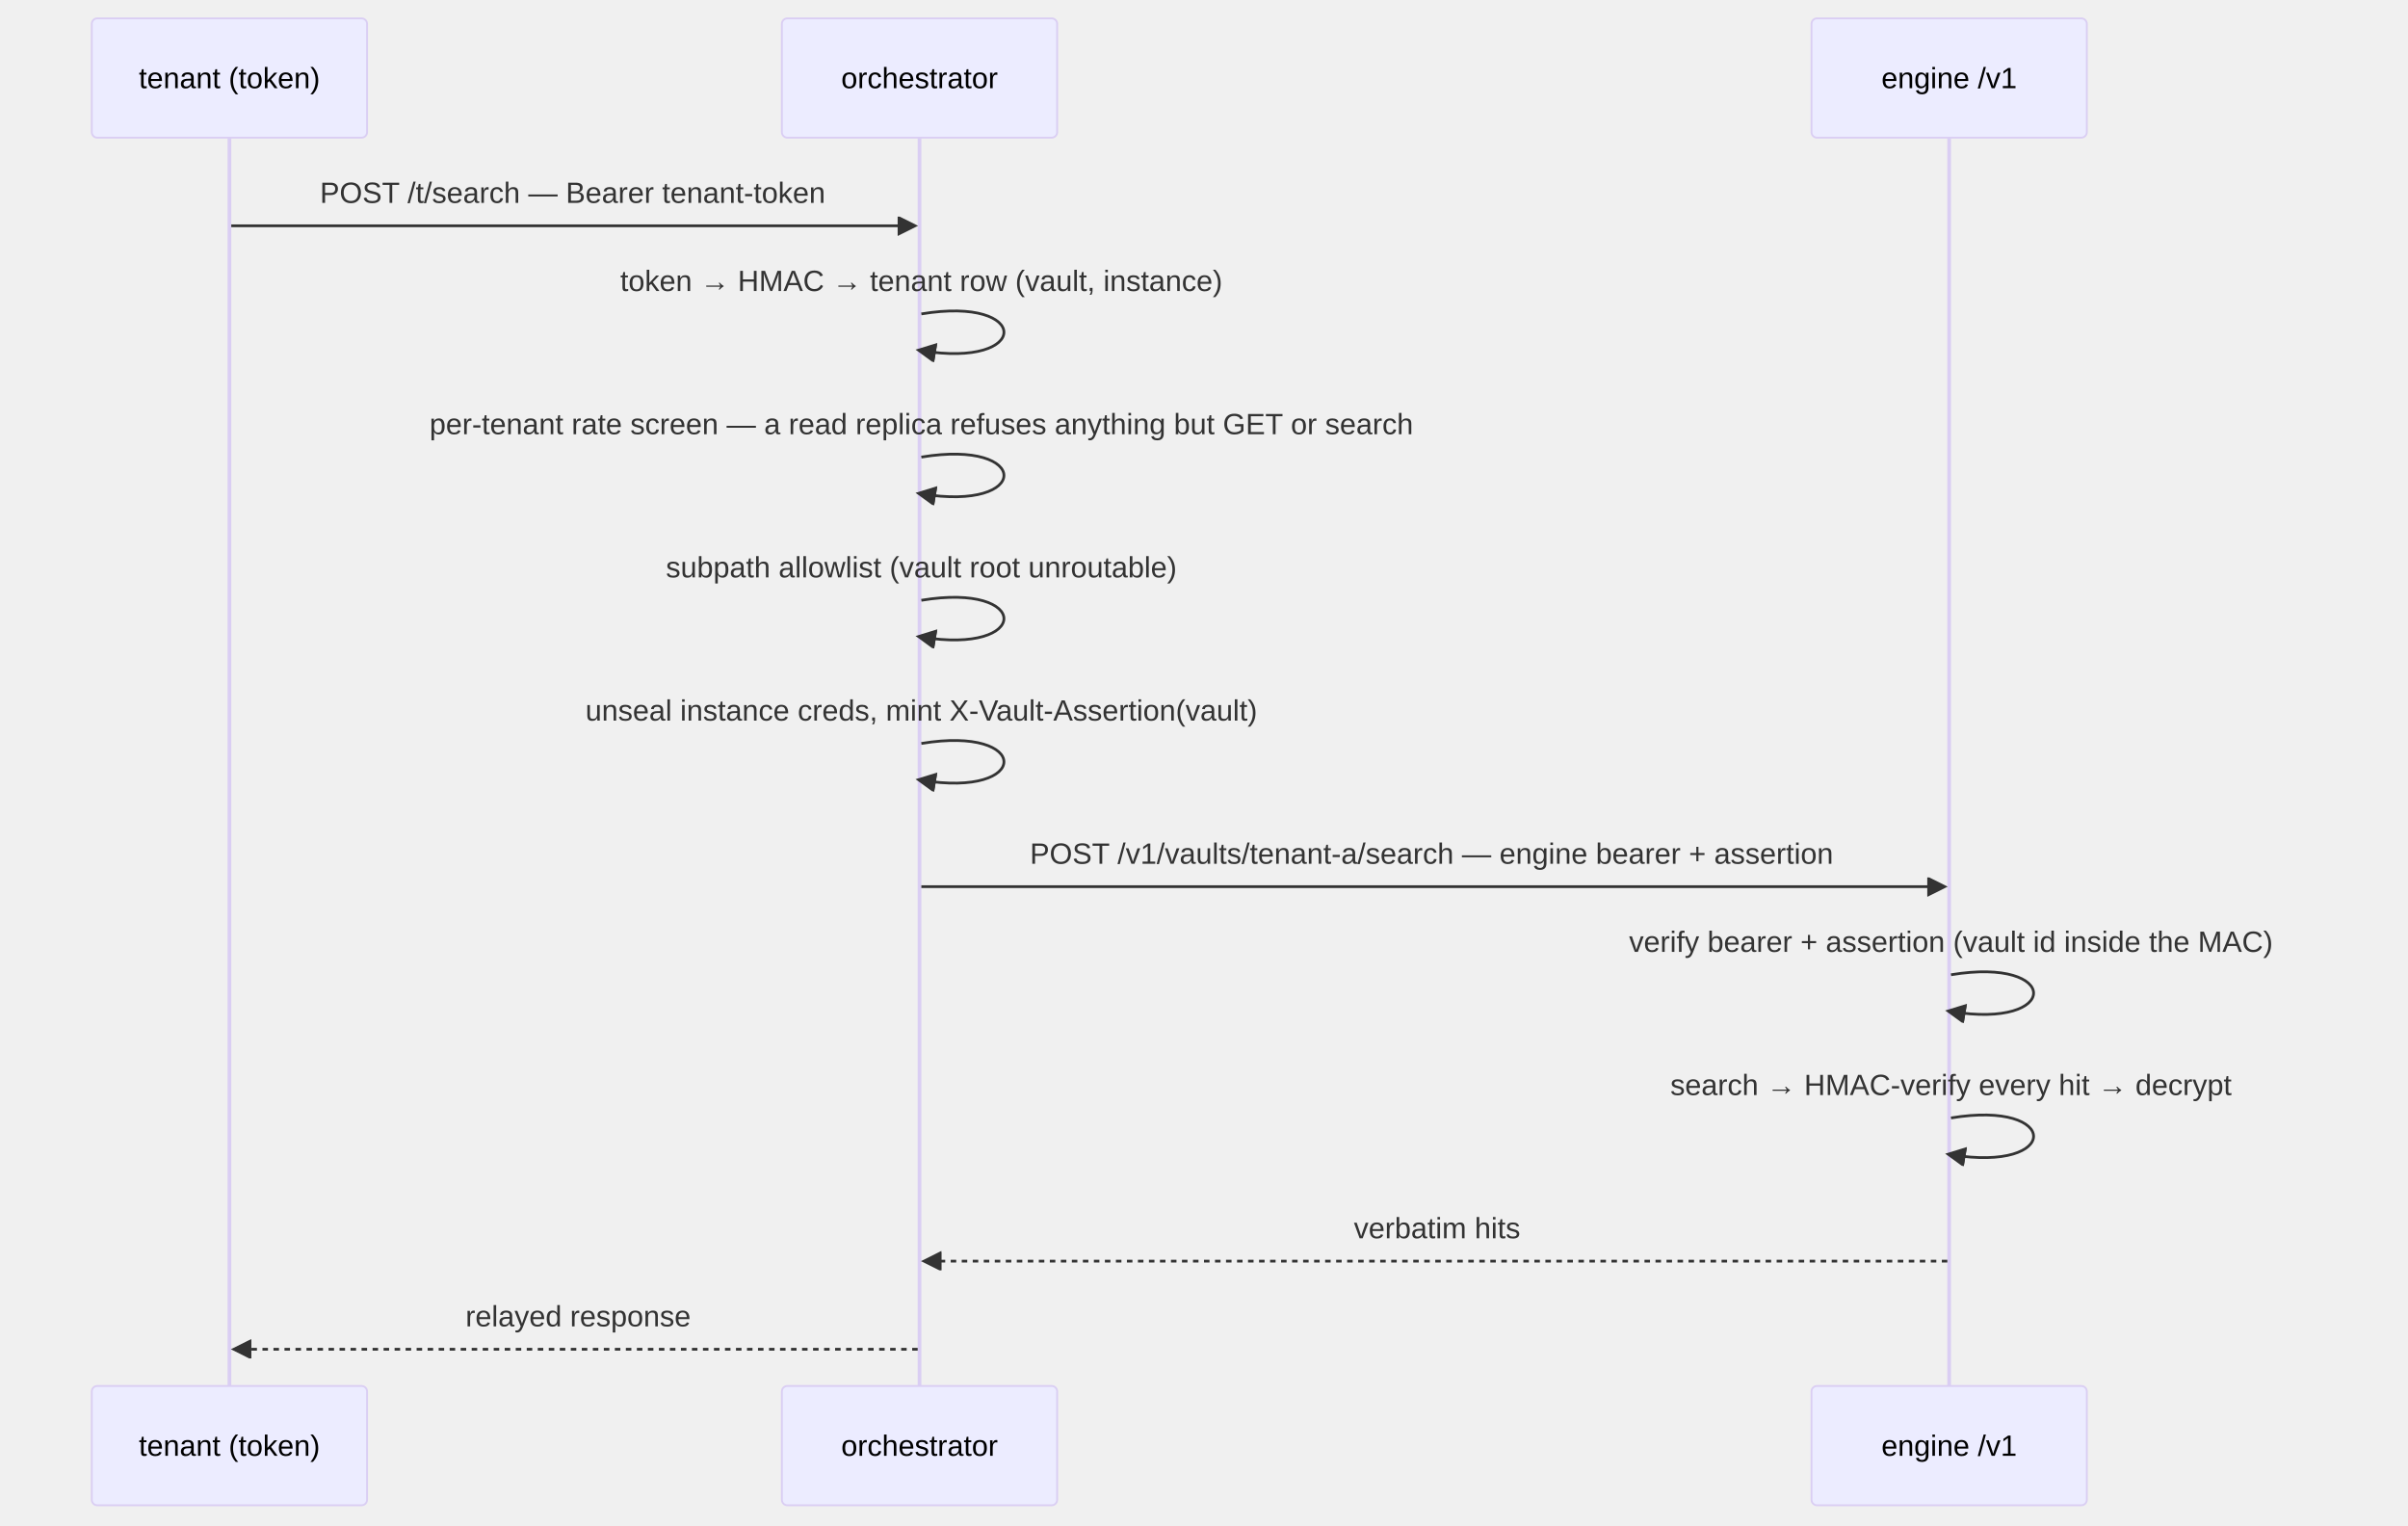
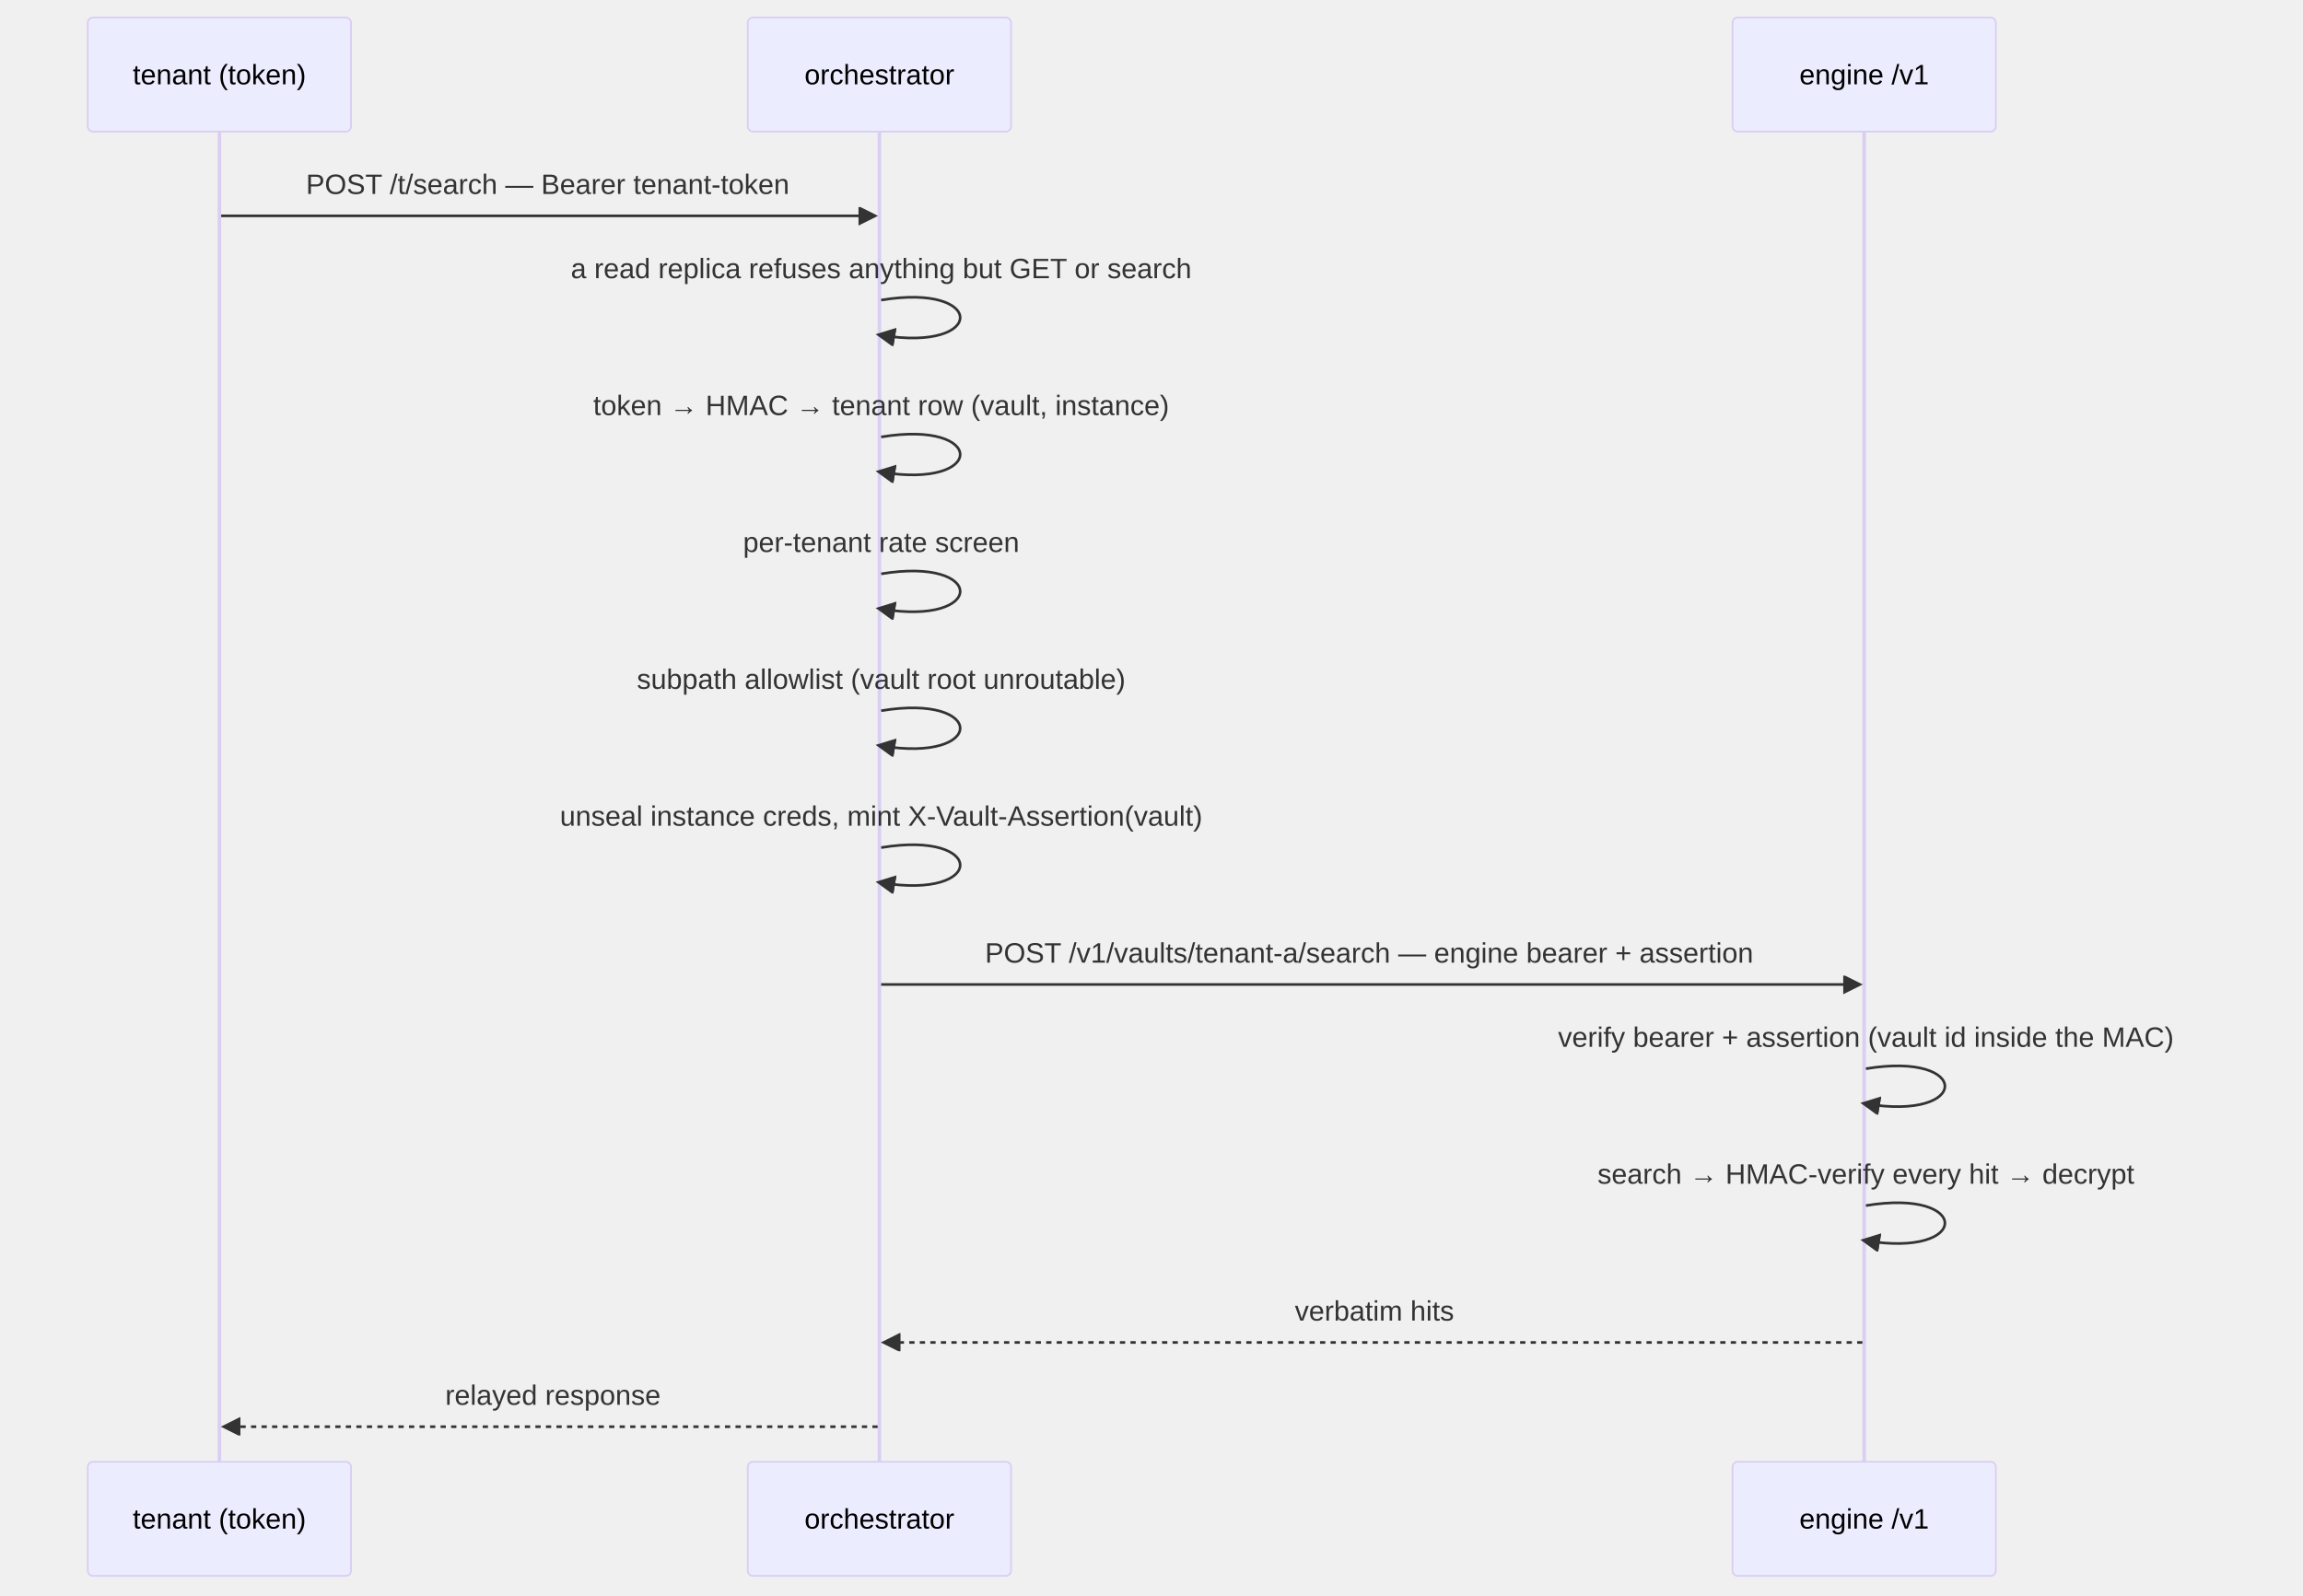
- <svg xmlns="http://www.w3.org/2000/svg" aria-roledescription="sequence" role="graphics-document document" viewBox="-50 -10 1312 831" style="max-width: 1312px; background-color: white;" width="100%" id="my-svg">
+ <svg xmlns="http://www.w3.org/2000/svg" aria-roledescription="sequence" role="graphics-document document" viewBox="-50 -10 1312 909" style="max-width: 1312px; background-color: white;" width="100%" id="my-svg">
  <g>
-     <rect class="actor actor-bottom" ry="3" rx="3" name="E" height="65" width="150" stroke="#666" fill="#eaeaea" y="745" x="937" />
-     <text style="text-anchor: middle; font-size: 16px; font-weight: 400;" class="actor" alignment-baseline="central" dominant-baseline="central" y="777.5" x="1012">
+     <rect class="actor actor-bottom" ry="3" rx="3" name="E" height="65" width="150" stroke="#666" fill="#eaeaea" y="823" x="937" />
+     <text style="text-anchor: middle; font-size: 16px; font-weight: 400;" class="actor" alignment-baseline="central" dominant-baseline="central" y="855.5" x="1012">
      <tspan dy="0" x="1012">engine /v1</tspan>
    </text>
  </g>
  <g>
-     <rect class="actor actor-bottom" ry="3" rx="3" name="O" height="65" width="150" stroke="#666" fill="#eaeaea" y="745" x="376" />
-     <text style="text-anchor: middle; font-size: 16px; font-weight: 400;" class="actor" alignment-baseline="central" dominant-baseline="central" y="777.5" x="451">
+     <rect class="actor actor-bottom" ry="3" rx="3" name="O" height="65" width="150" stroke="#666" fill="#eaeaea" y="823" x="376" />
+     <text style="text-anchor: middle; font-size: 16px; font-weight: 400;" class="actor" alignment-baseline="central" dominant-baseline="central" y="855.5" x="451">
      <tspan dy="0" x="451">orchestrator</tspan>
    </text>
  </g>
  <g>
-     <rect class="actor actor-bottom" ry="3" rx="3" name="T" height="65" width="150" stroke="#666" fill="#eaeaea" y="745" x="0" />
-     <text style="text-anchor: middle; font-size: 16px; font-weight: 400;" class="actor" alignment-baseline="central" dominant-baseline="central" y="777.5" x="75">
+     <rect class="actor actor-bottom" ry="3" rx="3" name="T" height="65" width="150" stroke="#666" fill="#eaeaea" y="823" x="0" />
+     <text style="text-anchor: middle; font-size: 16px; font-weight: 400;" class="actor" alignment-baseline="central" dominant-baseline="central" y="855.5" x="75">
      <tspan dy="0" x="75">tenant (token)</tspan>
    </text>
  </g>
  <g>
-     <line stroke="#999" stroke-width="0.5px" class="200" y2="745" x2="1012" y1="5" x1="1012" id="actor2" />
+     <line stroke="#999" stroke-width="0.5px" class="200" y2="823" x2="1012" y1="5" x1="1012" id="actor2" />
    <g id="root-2">
      <rect class="actor actor-top" ry="3" rx="3" name="E" height="65" width="150" stroke="#666" fill="#eaeaea" y="0" x="937" />
      <text style="text-anchor: middle; font-size: 16px; font-weight: 400;" class="actor" alignment-baseline="central" dominant-baseline="central" y="32.5" x="1012">
        <tspan dy="0" x="1012">engine /v1</tspan>
      </text>
    </g>
  </g>
  <g>
-     <line stroke="#999" stroke-width="0.5px" class="200" y2="745" x2="451" y1="5" x1="451" id="actor1" />
+     <line stroke="#999" stroke-width="0.5px" class="200" y2="823" x2="451" y1="5" x1="451" id="actor1" />
    <g id="root-1">
      <rect class="actor actor-top" ry="3" rx="3" name="O" height="65" width="150" stroke="#666" fill="#eaeaea" y="0" x="376" />
      <text style="text-anchor: middle; font-size: 16px; font-weight: 400;" class="actor" alignment-baseline="central" dominant-baseline="central" y="32.5" x="451">
        <tspan dy="0" x="451">orchestrator</tspan>
      </text>
    </g>
  </g>
  <g>
-     <line stroke="#999" stroke-width="0.5px" class="200" y2="745" x2="75" y1="5" x1="75" id="actor0" />
+     <line stroke="#999" stroke-width="0.5px" class="200" y2="823" x2="75" y1="5" x1="75" id="actor0" />
    <g id="root-0">
      <rect class="actor actor-top" ry="3" rx="3" name="T" height="65" width="150" stroke="#666" fill="#eaeaea" y="0" x="0" />
      <text style="text-anchor: middle; font-size: 16px; font-weight: 400;" class="actor" alignment-baseline="central" dominant-baseline="central" y="32.5" x="75">
        <tspan dy="0" x="75">tenant (token)</tspan>
      </text>
    </g>
  </g>
  <style>#my-svg{font-family:"trebuchet ms",verdana,arial,sans-serif;font-size:16px;fill:#333;}#my-svg .error-icon{fill:#552222;}#my-svg .error-text{fill:#552222;stroke:#552222;}#my-svg .edge-thickness-normal{stroke-width:2px;}#my-svg .edge-thickness-thick{stroke-width:3.5px;}#my-svg .edge-pattern-solid{stroke-dasharray:0;}#my-svg .edge-pattern-dashed{stroke-dasharray:3;}#my-svg .edge-pattern-dotted{stroke-dasharray:2;}#my-svg .marker{fill:#333333;stroke:#333333;}#my-svg .marker.cross{stroke:#333333;}#my-svg svg{font-family:"trebuchet ms",verdana,arial,sans-serif;font-size:16px;}#my-svg .actor{stroke:hsl(259.626, 59.777%, 87.902%);fill:#ECECFF;}#my-svg text.actor&gt;tspan{fill:black;stroke:none;}#my-svg .actor-line{stroke:grey;}#my-svg .messageLine0{stroke-width:1.5;stroke-dasharray:none;stroke:#333;}#my-svg .messageLine1{stroke-width:1.5;stroke-dasharray:2,2;stroke:#333;}#my-svg #arrowhead path{fill:#333;stroke:#333;}#my-svg .sequenceNumber{fill:white;}#my-svg #sequencenumber{fill:#333;}#my-svg #crosshead path{fill:#333;stroke:#333;}#my-svg .messageText{fill:#333;stroke:none;}#my-svg .labelBox{stroke:hsl(259.626, 59.777%, 87.902%);fill:#ECECFF;}#my-svg .labelText,#my-svg .labelText&gt;tspan{fill:black;stroke:none;}#my-svg .loopText,#my-svg .loopText&gt;tspan{fill:black;stroke:none;}#my-svg .loopLine{stroke-width:2px;stroke-dasharray:2,2;stroke:hsl(259.626, 59.777%, 87.902%);fill:hsl(259.626, 59.777%, 87.902%);}#my-svg .note{stroke:#aaaa33;fill:#fff5ad;}#my-svg .noteText,#my-svg .noteText&gt;tspan{fill:black;stroke:none;}#my-svg .activation0{fill:#f4f4f4;stroke:#666;}#my-svg .activation1{fill:#f4f4f4;stroke:#666;}#my-svg .activation2{fill:#f4f4f4;stroke:#666;}#my-svg .actorPopupMenu{position:absolute;}#my-svg .actorPopupMenuPanel{position:absolute;fill:#ECECFF;box-shadow:0px 8px 16px 0px rgba(0,0,0,0.2);filter:drop-shadow(3px 5px 2px rgb(0 0 0 / 0.4));}#my-svg .actor-man line{stroke:hsl(259.626, 59.777%, 87.902%);fill:#ECECFF;}#my-svg .actor-man circle,#my-svg line{stroke:hsl(259.626, 59.777%, 87.902%);fill:#ECECFF;stroke-width:2px;}#my-svg :root{--mermaid-font-family:"trebuchet ms",verdana,arial,sans-serif;}</style>
  <g />
  <defs>
    <symbol height="24" width="24" id="computer">
      <path d="M2 2v13h20v-13h-20zm18 11h-16v-9h16v9zm-10.228 6l.466-1h3.524l.467 1h-4.457zm14.228 3h-24l2-6h2.104l-1.33 4h18.45l-1.297-4h2.073l2 6zm-5-10h-14v-7h14v7z" transform="scale(.5)" />
    </symbol>
  </defs>
  <defs>
    <symbol clip-rule="evenodd" fill-rule="evenodd" id="database">
      <path d="M12.258.001l.256.004.255.005.253.008.251.01.249.012.247.015.246.016.242.019.241.02.239.023.236.024.233.027.231.028.229.031.225.032.223.034.22.036.217.038.214.04.211.041.208.043.205.045.201.046.198.048.194.05.191.051.187.053.183.054.18.056.175.057.172.059.168.06.163.061.16.063.155.064.15.066.074.033.073.033.071.034.07.034.069.035.068.035.067.035.066.035.064.036.064.036.062.036.06.036.06.037.058.037.058.037.055.038.055.038.053.038.052.038.051.039.05.039.048.039.047.039.045.04.044.04.043.04.041.04.04.041.039.041.037.041.036.041.034.041.033.042.032.042.03.042.029.042.027.042.026.043.024.043.023.043.021.043.02.043.018.044.017.043.015.044.013.044.012.044.011.045.009.044.007.045.006.045.004.045.002.045.001.045v17l-.001.045-.002.045-.004.045-.006.045-.007.045-.009.044-.011.045-.012.044-.013.044-.015.044-.017.043-.018.044-.02.043-.021.043-.023.043-.024.043-.026.043-.027.042-.029.042-.03.042-.032.042-.033.042-.034.041-.036.041-.037.041-.039.041-.04.041-.041.04-.043.04-.044.04-.045.04-.047.039-.048.039-.05.039-.051.039-.052.038-.053.038-.055.038-.055.038-.058.037-.058.037-.06.037-.06.036-.062.036-.064.036-.064.036-.066.035-.067.035-.068.035-.069.035-.07.034-.071.034-.073.033-.074.033-.15.066-.155.064-.16.063-.163.061-.168.06-.172.059-.175.057-.18.056-.183.054-.187.053-.191.051-.194.05-.198.048-.201.046-.205.045-.208.043-.211.041-.214.04-.217.038-.22.036-.223.034-.225.032-.229.031-.231.028-.233.027-.236.024-.239.023-.241.02-.242.019-.246.016-.247.015-.249.012-.251.01-.253.008-.255.005-.256.004-.258.001-.258-.001-.256-.004-.255-.005-.253-.008-.251-.01-.249-.012-.247-.015-.245-.016-.243-.019-.241-.02-.238-.023-.236-.024-.234-.027-.231-.028-.228-.031-.226-.032-.223-.034-.22-.036-.217-.038-.214-.04-.211-.041-.208-.043-.204-.045-.201-.046-.198-.048-.195-.05-.19-.051-.187-.053-.184-.054-.179-.056-.176-.057-.172-.059-.167-.06-.164-.061-.159-.063-.155-.064-.151-.066-.074-.033-.072-.033-.072-.034-.07-.034-.069-.035-.068-.035-.067-.035-.066-.035-.064-.036-.063-.036-.062-.036-.061-.036-.06-.037-.058-.037-.057-.037-.056-.038-.055-.038-.053-.038-.052-.038-.051-.039-.049-.039-.049-.039-.046-.039-.046-.04-.044-.04-.043-.04-.041-.04-.04-.041-.039-.041-.037-.041-.036-.041-.034-.041-.033-.042-.032-.042-.03-.042-.029-.042-.027-.042-.026-.043-.024-.043-.023-.043-.021-.043-.02-.043-.018-.044-.017-.043-.015-.044-.013-.044-.012-.044-.011-.045-.009-.044-.007-.045-.006-.045-.004-.045-.002-.045-.001-.045v-17l.001-.045.002-.045.004-.045.006-.045.007-.045.009-.044.011-.045.012-.044.013-.044.015-.044.017-.043.018-.044.02-.043.021-.043.023-.043.024-.043.026-.043.027-.042.029-.042.03-.042.032-.042.033-.042.034-.041.036-.041.037-.041.039-.041.04-.041.041-.04.043-.04.044-.04.046-.04.046-.039.049-.039.049-.039.051-.039.052-.038.053-.038.055-.038.056-.038.057-.037.058-.037.06-.037.061-.036.062-.036.063-.036.064-.036.066-.035.067-.035.068-.035.069-.035.07-.034.072-.034.072-.033.074-.033.151-.066.155-.064.159-.063.164-.061.167-.06.172-.059.176-.057.179-.056.184-.054.187-.053.19-.051.195-.05.198-.048.201-.046.204-.045.208-.043.211-.041.214-.04.217-.038.22-.036.223-.034.226-.032.228-.031.231-.028.234-.027.236-.024.238-.023.241-.02.243-.019.245-.016.247-.015.249-.012.251-.01.253-.008.255-.005.256-.004.258-.001.258.001zm-9.258 20.499v.01l.001.021.003.021.004.022.005.021.006.022.007.022.009.023.01.022.011.023.012.023.013.023.015.023.016.024.017.023.018.024.019.024.021.024.022.025.023.024.024.025.052.049.056.05.061.051.066.051.07.051.075.051.079.052.084.052.088.052.092.052.097.052.102.051.105.052.11.052.114.051.119.051.123.051.127.05.131.05.135.05.139.048.144.049.147.047.152.047.155.047.16.045.163.045.167.043.171.043.176.041.178.041.183.039.187.039.19.037.194.035.197.035.202.033.204.031.209.03.212.029.216.027.219.025.222.024.226.021.23.02.233.018.236.016.24.015.243.012.246.01.249.008.253.005.256.004.259.001.26-.001.257-.004.254-.005.25-.008.247-.011.244-.012.241-.014.237-.016.233-.018.231-.021.226-.021.224-.024.22-.026.216-.027.212-.028.21-.031.205-.031.202-.034.198-.034.194-.036.191-.037.187-.039.183-.04.179-.04.175-.042.172-.043.168-.044.163-.045.16-.046.155-.046.152-.047.148-.048.143-.049.139-.049.136-.05.131-.05.126-.05.123-.051.118-.052.114-.051.11-.052.106-.052.101-.052.096-.052.092-.052.088-.053.083-.051.079-.052.074-.052.07-.051.065-.051.06-.051.056-.05.051-.05.023-.024.023-.025.021-.024.02-.024.019-.024.018-.024.017-.024.015-.023.014-.024.013-.023.012-.023.01-.023.01-.022.008-.022.006-.022.006-.022.004-.022.004-.021.001-.021.001-.021v-4.127l-.077.055-.08.053-.083.054-.085.053-.087.052-.09.052-.093.051-.095.05-.097.05-.1.049-.102.049-.105.048-.106.047-.109.047-.111.046-.114.045-.115.045-.118.044-.12.043-.122.042-.124.042-.126.041-.128.04-.13.04-.132.038-.134.038-.135.037-.138.037-.139.035-.142.035-.143.034-.144.033-.147.032-.148.031-.15.03-.151.03-.153.029-.154.027-.156.027-.158.026-.159.025-.161.024-.162.023-.163.022-.165.021-.166.02-.167.019-.169.018-.169.017-.171.016-.173.015-.173.014-.175.013-.175.012-.177.011-.178.01-.179.008-.179.008-.181.006-.182.005-.182.004-.184.003-.184.002h-.37l-.184-.002-.184-.003-.182-.004-.182-.005-.181-.006-.179-.008-.179-.008-.178-.01-.176-.011-.176-.012-.175-.013-.173-.014-.172-.015-.171-.016-.17-.017-.169-.018-.167-.019-.166-.02-.165-.021-.163-.022-.162-.023-.161-.024-.159-.025-.157-.026-.156-.027-.155-.027-.153-.029-.151-.03-.15-.03-.148-.031-.146-.032-.145-.033-.143-.034-.141-.035-.14-.035-.137-.037-.136-.037-.134-.038-.132-.038-.13-.04-.128-.04-.126-.041-.124-.042-.122-.042-.12-.044-.117-.043-.116-.045-.113-.045-.112-.046-.109-.047-.106-.047-.105-.048-.102-.049-.1-.049-.097-.05-.095-.05-.093-.052-.09-.051-.087-.052-.085-.053-.083-.054-.08-.054-.077-.054v4.127zm0-5.654v.011l.001.021.003.021.004.021.005.022.006.022.007.022.009.022.01.022.011.023.012.023.013.023.015.024.016.023.017.024.018.024.019.024.021.024.022.024.023.025.024.024.052.05.056.05.061.05.066.051.07.051.075.052.079.051.084.052.088.052.092.052.097.052.102.052.105.052.11.051.114.051.119.052.123.05.127.051.131.05.135.049.139.049.144.048.147.048.152.047.155.046.16.045.163.045.167.044.171.042.176.042.178.04.183.04.187.038.19.037.194.036.197.034.202.033.204.032.209.03.212.028.216.027.219.025.222.024.226.022.23.02.233.018.236.016.24.014.243.012.246.01.249.008.253.006.256.003.259.001.26-.001.257-.003.254-.006.25-.008.247-.01.244-.012.241-.015.237-.016.233-.018.231-.02.226-.022.224-.024.22-.025.216-.027.212-.029.21-.03.205-.032.202-.033.198-.035.194-.036.191-.037.187-.039.183-.039.179-.041.175-.042.172-.043.168-.044.163-.045.16-.045.155-.047.152-.047.148-.048.143-.048.139-.05.136-.049.131-.05.126-.051.123-.051.118-.051.114-.052.11-.052.106-.052.101-.052.096-.052.092-.052.088-.052.083-.052.079-.052.074-.051.07-.052.065-.051.06-.05.056-.051.051-.049.023-.025.023-.024.021-.025.02-.024.019-.024.018-.024.017-.024.015-.023.014-.023.013-.024.012-.022.01-.023.01-.023.008-.022.006-.022.006-.022.004-.021.004-.022.001-.021.001-.021v-4.139l-.077.054-.08.054-.083.054-.085.052-.087.053-.09.051-.093.051-.095.051-.097.05-.1.049-.102.049-.105.048-.106.047-.109.047-.111.046-.114.045-.115.044-.118.044-.12.044-.122.042-.124.042-.126.041-.128.04-.13.039-.132.039-.134.038-.135.037-.138.036-.139.036-.142.035-.143.033-.144.033-.147.033-.148.031-.15.03-.151.03-.153.028-.154.028-.156.027-.158.026-.159.025-.161.024-.162.023-.163.022-.165.021-.166.02-.167.019-.169.018-.169.017-.171.016-.173.015-.173.014-.175.013-.175.012-.177.011-.178.009-.179.009-.179.007-.181.007-.182.005-.182.004-.184.003-.184.002h-.37l-.184-.002-.184-.003-.182-.004-.182-.005-.181-.007-.179-.007-.179-.009-.178-.009-.176-.011-.176-.012-.175-.013-.173-.014-.172-.015-.171-.016-.17-.017-.169-.018-.167-.019-.166-.02-.165-.021-.163-.022-.162-.023-.161-.024-.159-.025-.157-.026-.156-.027-.155-.028-.153-.028-.151-.03-.15-.03-.148-.031-.146-.033-.145-.033-.143-.033-.141-.035-.14-.036-.137-.036-.136-.037-.134-.038-.132-.039-.13-.039-.128-.04-.126-.041-.124-.042-.122-.043-.12-.043-.117-.044-.116-.044-.113-.046-.112-.046-.109-.046-.106-.047-.105-.048-.102-.049-.1-.049-.097-.05-.095-.051-.093-.051-.09-.051-.087-.053-.085-.052-.083-.054-.08-.054-.077-.054v4.139zm0-5.666v.011l.001.02.003.022.004.021.005.022.006.021.007.022.009.023.01.022.011.023.012.023.013.023.015.023.016.024.017.024.018.023.019.024.021.025.022.024.023.024.024.025.052.05.056.05.061.05.066.051.07.051.075.052.079.051.084.052.088.052.092.052.097.052.102.052.105.051.11.052.114.051.119.051.123.051.127.05.131.05.135.05.139.049.144.048.147.048.152.047.155.046.16.045.163.045.167.043.171.043.176.042.178.04.183.04.187.038.19.037.194.036.197.034.202.033.204.032.209.03.212.028.216.027.219.025.222.024.226.021.23.02.233.018.236.017.24.014.243.012.246.01.249.008.253.006.256.003.259.001.26-.001.257-.003.254-.006.25-.008.247-.01.244-.013.241-.014.237-.016.233-.018.231-.02.226-.022.224-.024.22-.025.216-.027.212-.029.21-.03.205-.032.202-.033.198-.035.194-.036.191-.037.187-.039.183-.039.179-.041.175-.042.172-.043.168-.044.163-.045.16-.045.155-.047.152-.047.148-.048.143-.049.139-.049.136-.049.131-.051.126-.05.123-.051.118-.052.114-.051.11-.052.106-.052.101-.052.096-.052.092-.052.088-.052.083-.052.079-.052.074-.052.07-.051.065-.051.06-.051.056-.05.051-.049.023-.025.023-.025.021-.024.02-.024.019-.024.018-.024.017-.024.015-.023.014-.024.013-.023.012-.023.01-.022.01-.023.008-.022.006-.022.006-.022.004-.022.004-.021.001-.021.001-.021v-4.153l-.077.054-.08.054-.083.053-.085.053-.087.053-.09.051-.093.051-.095.051-.097.05-.1.049-.102.048-.105.048-.106.048-.109.046-.111.046-.114.046-.115.044-.118.044-.12.043-.122.043-.124.042-.126.041-.128.04-.13.039-.132.039-.134.038-.135.037-.138.036-.139.036-.142.034-.143.034-.144.033-.147.032-.148.032-.15.03-.151.03-.153.028-.154.028-.156.027-.158.026-.159.024-.161.024-.162.023-.163.023-.165.021-.166.02-.167.019-.169.018-.169.017-.171.016-.173.015-.173.014-.175.013-.175.012-.177.01-.178.01-.179.009-.179.007-.181.006-.182.006-.182.004-.184.003-.184.001-.185.001-.185-.001-.184-.001-.184-.003-.182-.004-.182-.006-.181-.006-.179-.007-.179-.009-.178-.01-.176-.01-.176-.012-.175-.013-.173-.014-.172-.015-.171-.016-.17-.017-.169-.018-.167-.019-.166-.02-.165-.021-.163-.023-.162-.023-.161-.024-.159-.024-.157-.026-.156-.027-.155-.028-.153-.028-.151-.03-.15-.03-.148-.032-.146-.032-.145-.033-.143-.034-.141-.034-.14-.036-.137-.036-.136-.037-.134-.038-.132-.039-.13-.039-.128-.041-.126-.041-.124-.041-.122-.043-.12-.043-.117-.044-.116-.044-.113-.046-.112-.046-.109-.046-.106-.048-.105-.048-.102-.048-.1-.05-.097-.049-.095-.051-.093-.051-.09-.052-.087-.052-.085-.053-.083-.053-.08-.054-.077-.054v4.153zm8.74-8.179l-.257.004-.254.005-.25.008-.247.011-.244.012-.241.014-.237.016-.233.018-.231.021-.226.022-.224.023-.22.026-.216.027-.212.028-.21.031-.205.032-.202.033-.198.034-.194.036-.191.038-.187.038-.183.04-.179.041-.175.042-.172.043-.168.043-.163.045-.16.046-.155.046-.152.048-.148.048-.143.048-.139.049-.136.05-.131.05-.126.051-.123.051-.118.051-.114.052-.11.052-.106.052-.101.052-.096.052-.092.052-.088.052-.083.052-.079.052-.074.051-.07.052-.065.051-.06.05-.056.05-.051.05-.023.025-.023.024-.021.024-.02.025-.019.024-.018.024-.017.023-.015.024-.014.023-.013.023-.012.023-.01.023-.01.022-.008.022-.006.023-.006.021-.004.022-.004.021-.001.021-.001.021.001.021.001.021.004.021.004.022.006.021.006.023.008.022.01.022.01.023.012.023.013.023.014.023.015.024.017.023.018.024.019.024.02.025.021.024.023.024.023.025.051.05.056.05.06.05.065.051.07.052.074.051.079.052.083.052.088.052.092.052.096.052.101.052.106.052.11.052.114.052.118.051.123.051.126.051.131.05.136.05.139.049.143.048.148.048.152.048.155.046.16.046.163.045.168.043.172.043.175.042.179.041.183.04.187.038.191.038.194.036.198.034.202.033.205.032.21.031.212.028.216.027.22.026.224.023.226.022.231.021.233.018.237.016.241.014.244.012.247.011.25.008.254.005.257.004.26.001.26-.001.257-.004.254-.005.25-.008.247-.011.244-.012.241-.014.237-.016.233-.018.231-.021.226-.022.224-.023.22-.026.216-.027.212-.028.21-.031.205-.032.202-.033.198-.034.194-.036.191-.038.187-.038.183-.04.179-.041.175-.042.172-.043.168-.043.163-.045.16-.046.155-.046.152-.048.148-.048.143-.048.139-.049.136-.05.131-.05.126-.051.123-.051.118-.051.114-.052.11-.052.106-.052.101-.052.096-.052.092-.052.088-.052.083-.052.079-.052.074-.051.07-.052.065-.051.06-.05.056-.05.051-.05.023-.025.023-.024.021-.024.02-.025.019-.024.018-.024.017-.023.015-.024.014-.023.013-.023.012-.023.01-.023.01-.022.008-.022.006-.023.006-.021.004-.022.004-.021.001-.021.001-.021-.001-.021-.001-.021-.004-.021-.004-.022-.006-.021-.006-.023-.008-.022-.01-.022-.01-.023-.012-.023-.013-.023-.014-.023-.015-.024-.017-.023-.018-.024-.019-.024-.02-.025-.021-.024-.023-.024-.023-.025-.051-.05-.056-.05-.06-.05-.065-.051-.07-.052-.074-.051-.079-.052-.083-.052-.088-.052-.092-.052-.096-.052-.101-.052-.106-.052-.11-.052-.114-.052-.118-.051-.123-.051-.126-.051-.131-.05-.136-.05-.139-.049-.143-.048-.148-.048-.152-.048-.155-.046-.16-.046-.163-.045-.168-.043-.172-.043-.175-.042-.179-.041-.183-.04-.187-.038-.191-.038-.194-.036-.198-.034-.202-.033-.205-.032-.21-.031-.212-.028-.216-.027-.22-.026-.224-.023-.226-.022-.231-.021-.233-.018-.237-.016-.241-.014-.244-.012-.247-.011-.25-.008-.254-.005-.257-.004-.26-.001-.26.001z" transform="scale(.5)" />
    </symbol>
  </defs>
  <defs>
    <symbol height="24" width="24" id="clock">
      <path d="M12 2c5.514 0 10 4.486 10 10s-4.486 10-10 10-10-4.486-10-10 4.486-10 10-10zm0-2c-6.627 0-12 5.373-12 12s5.373 12 12 12 12-5.373 12-12-5.373-12-12-12zm5.848 12.459c.202.038.202.333.001.372-1.907.361-6.045 1.111-6.547 1.111-.719 0-1.301-.582-1.301-1.301 0-.512.77-5.447 1.125-7.445.034-.192.312-.181.343.014l.985 6.238 5.394 1.011z" transform="scale(.5)" />
    </symbol>
  </defs>
  <defs>
    <marker orient="auto" markerHeight="12" markerWidth="12" markerUnits="userSpaceOnUse" refY="5" refX="7.9" id="arrowhead">
      <path d="M 0 0 L 10 5 L 0 10 z" />
    </marker>
  </defs>
  <defs>
    <marker refY="4.5" refX="4" orient="auto" markerHeight="8" markerWidth="15" id="crosshead">
      <path style="stroke-dasharray: 0, 0;" d="M 1,2 L 6,7 M 6,2 L 1,7" stroke-width="1pt" stroke="#000000" fill="none" />
    </marker>
  </defs>
  <defs>
    <marker orient="auto" markerHeight="28" markerWidth="20" refY="7" refX="15.5" id="filled-head">
      <path d="M 18,7 L9,13 L14,7 L9,1 Z" />
    </marker>
  </defs>
  <defs>
    <marker orient="auto" markerHeight="40" markerWidth="60" refY="15" refX="15" id="sequencenumber">
      <circle r="6" cy="15" cx="15" />
    </marker>
  </defs>
  <text style="font-size: 16px; font-weight: 400;" dy="1em" class="messageText" alignment-baseline="middle" dominant-baseline="middle" text-anchor="middle" y="80" x="262">POST /t/search — Bearer tenant-token</text>
  <line style="fill: none;" marker-end="url(#arrowhead)" stroke="none" stroke-width="2" class="messageLine0" y2="113" x2="447" y1="113" x1="76" />
-   <text style="font-size: 16px; font-weight: 400;" dy="1em" class="messageText" alignment-baseline="middle" dominant-baseline="middle" text-anchor="middle" y="128" x="452">token → HMAC → tenant row (vault, instance)</text>
+   <text style="font-size: 16px; font-weight: 400;" dy="1em" class="messageText" alignment-baseline="middle" dominant-baseline="middle" text-anchor="middle" y="128" x="452">a read replica refuses anything but GET or search</text>
  <path style="fill: none;" marker-end="url(#arrowhead)" stroke="none" stroke-width="2" class="messageLine0" d="M 452,161 C 512,151 512,191 452,181" />
-   <text style="font-size: 16px; font-weight: 400;" dy="1em" class="messageText" alignment-baseline="middle" dominant-baseline="middle" text-anchor="middle" y="206" x="452">per-tenant rate screen — a read replica refuses anything but GET or search</text>
+   <text style="font-size: 16px; font-weight: 400;" dy="1em" class="messageText" alignment-baseline="middle" dominant-baseline="middle" text-anchor="middle" y="206" x="452">token → HMAC → tenant row (vault, instance)</text>
  <path style="fill: none;" marker-end="url(#arrowhead)" stroke="none" stroke-width="2" class="messageLine0" d="M 452,239 C 512,229 512,269 452,259" />
-   <text style="font-size: 16px; font-weight: 400;" dy="1em" class="messageText" alignment-baseline="middle" dominant-baseline="middle" text-anchor="middle" y="284" x="452">subpath allowlist (vault root unroutable)</text>
+   <text style="font-size: 16px; font-weight: 400;" dy="1em" class="messageText" alignment-baseline="middle" dominant-baseline="middle" text-anchor="middle" y="284" x="452">per-tenant rate screen</text>
  <path style="fill: none;" marker-end="url(#arrowhead)" stroke="none" stroke-width="2" class="messageLine0" d="M 452,317 C 512,307 512,347 452,337" />
-   <text style="font-size: 16px; font-weight: 400;" dy="1em" class="messageText" alignment-baseline="middle" dominant-baseline="middle" text-anchor="middle" y="362" x="452">unseal instance creds, mint X-Vault-Assertion(vault)</text>
+   <text style="font-size: 16px; font-weight: 400;" dy="1em" class="messageText" alignment-baseline="middle" dominant-baseline="middle" text-anchor="middle" y="362" x="452">subpath allowlist (vault root unroutable)</text>
  <path style="fill: none;" marker-end="url(#arrowhead)" stroke="none" stroke-width="2" class="messageLine0" d="M 452,395 C 512,385 512,425 452,415" />
-   <text style="font-size: 16px; font-weight: 400;" dy="1em" class="messageText" alignment-baseline="middle" dominant-baseline="middle" text-anchor="middle" y="440" x="730">POST /v1/vaults/tenant-a/search — engine bearer + assertion</text>
-   <line style="fill: none;" marker-end="url(#arrowhead)" stroke="none" stroke-width="2" class="messageLine0" y2="473" x2="1008" y1="473" x1="452" />
-   <text style="font-size: 16px; font-weight: 400;" dy="1em" class="messageText" alignment-baseline="middle" dominant-baseline="middle" text-anchor="middle" y="488" x="1013">verify bearer + assertion (vault id inside the MAC)</text>
-   <path style="fill: none;" marker-end="url(#arrowhead)" stroke="none" stroke-width="2" class="messageLine0" d="M 1013,521 C 1073,511 1073,551 1013,541" />
-   <text style="font-size: 16px; font-weight: 400;" dy="1em" class="messageText" alignment-baseline="middle" dominant-baseline="middle" text-anchor="middle" y="566" x="1013">search → HMAC-verify every hit → decrypt</text>
+   <text style="font-size: 16px; font-weight: 400;" dy="1em" class="messageText" alignment-baseline="middle" dominant-baseline="middle" text-anchor="middle" y="440" x="452">unseal instance creds, mint X-Vault-Assertion(vault)</text>
+   <path style="fill: none;" marker-end="url(#arrowhead)" stroke="none" stroke-width="2" class="messageLine0" d="M 452,473 C 512,463 512,503 452,493" />
+   <text style="font-size: 16px; font-weight: 400;" dy="1em" class="messageText" alignment-baseline="middle" dominant-baseline="middle" text-anchor="middle" y="518" x="730">POST /v1/vaults/tenant-a/search — engine bearer + assertion</text>
+   <line style="fill: none;" marker-end="url(#arrowhead)" stroke="none" stroke-width="2" class="messageLine0" y2="551" x2="1008" y1="551" x1="452" />
+   <text style="font-size: 16px; font-weight: 400;" dy="1em" class="messageText" alignment-baseline="middle" dominant-baseline="middle" text-anchor="middle" y="566" x="1013">verify bearer + assertion (vault id inside the MAC)</text>
  <path style="fill: none;" marker-end="url(#arrowhead)" stroke="none" stroke-width="2" class="messageLine0" d="M 1013,599 C 1073,589 1073,629 1013,619" />
-   <text style="font-size: 16px; font-weight: 400;" dy="1em" class="messageText" alignment-baseline="middle" dominant-baseline="middle" text-anchor="middle" y="644" x="733">verbatim hits</text>
-   <line style="stroke-dasharray: 3, 3; fill: none;" marker-end="url(#arrowhead)" stroke="none" stroke-width="2" class="messageLine1" y2="677" x2="455" y1="677" x1="1011" />
-   <text style="font-size: 16px; font-weight: 400;" dy="1em" class="messageText" alignment-baseline="middle" dominant-baseline="middle" text-anchor="middle" y="692" x="265">relayed response</text>
-   <line style="stroke-dasharray: 3, 3; fill: none;" marker-end="url(#arrowhead)" stroke="none" stroke-width="2" class="messageLine1" y2="725" x2="79" y1="725" x1="450" />
+   <text style="font-size: 16px; font-weight: 400;" dy="1em" class="messageText" alignment-baseline="middle" dominant-baseline="middle" text-anchor="middle" y="644" x="1013">search → HMAC-verify every hit → decrypt</text>
+   <path style="fill: none;" marker-end="url(#arrowhead)" stroke="none" stroke-width="2" class="messageLine0" d="M 1013,677 C 1073,667 1073,707 1013,697" />
+   <text style="font-size: 16px; font-weight: 400;" dy="1em" class="messageText" alignment-baseline="middle" dominant-baseline="middle" text-anchor="middle" y="722" x="733">verbatim hits</text>
+   <line style="stroke-dasharray: 3, 3; fill: none;" marker-end="url(#arrowhead)" stroke="none" stroke-width="2" class="messageLine1" y2="755" x2="455" y1="755" x1="1011" />
+   <text style="font-size: 16px; font-weight: 400;" dy="1em" class="messageText" alignment-baseline="middle" dominant-baseline="middle" text-anchor="middle" y="770" x="265">relayed response</text>
+   <line style="stroke-dasharray: 3, 3; fill: none;" marker-end="url(#arrowhead)" stroke="none" stroke-width="2" class="messageLine1" y2="803" x2="79" y1="803" x1="450" />
</svg>
